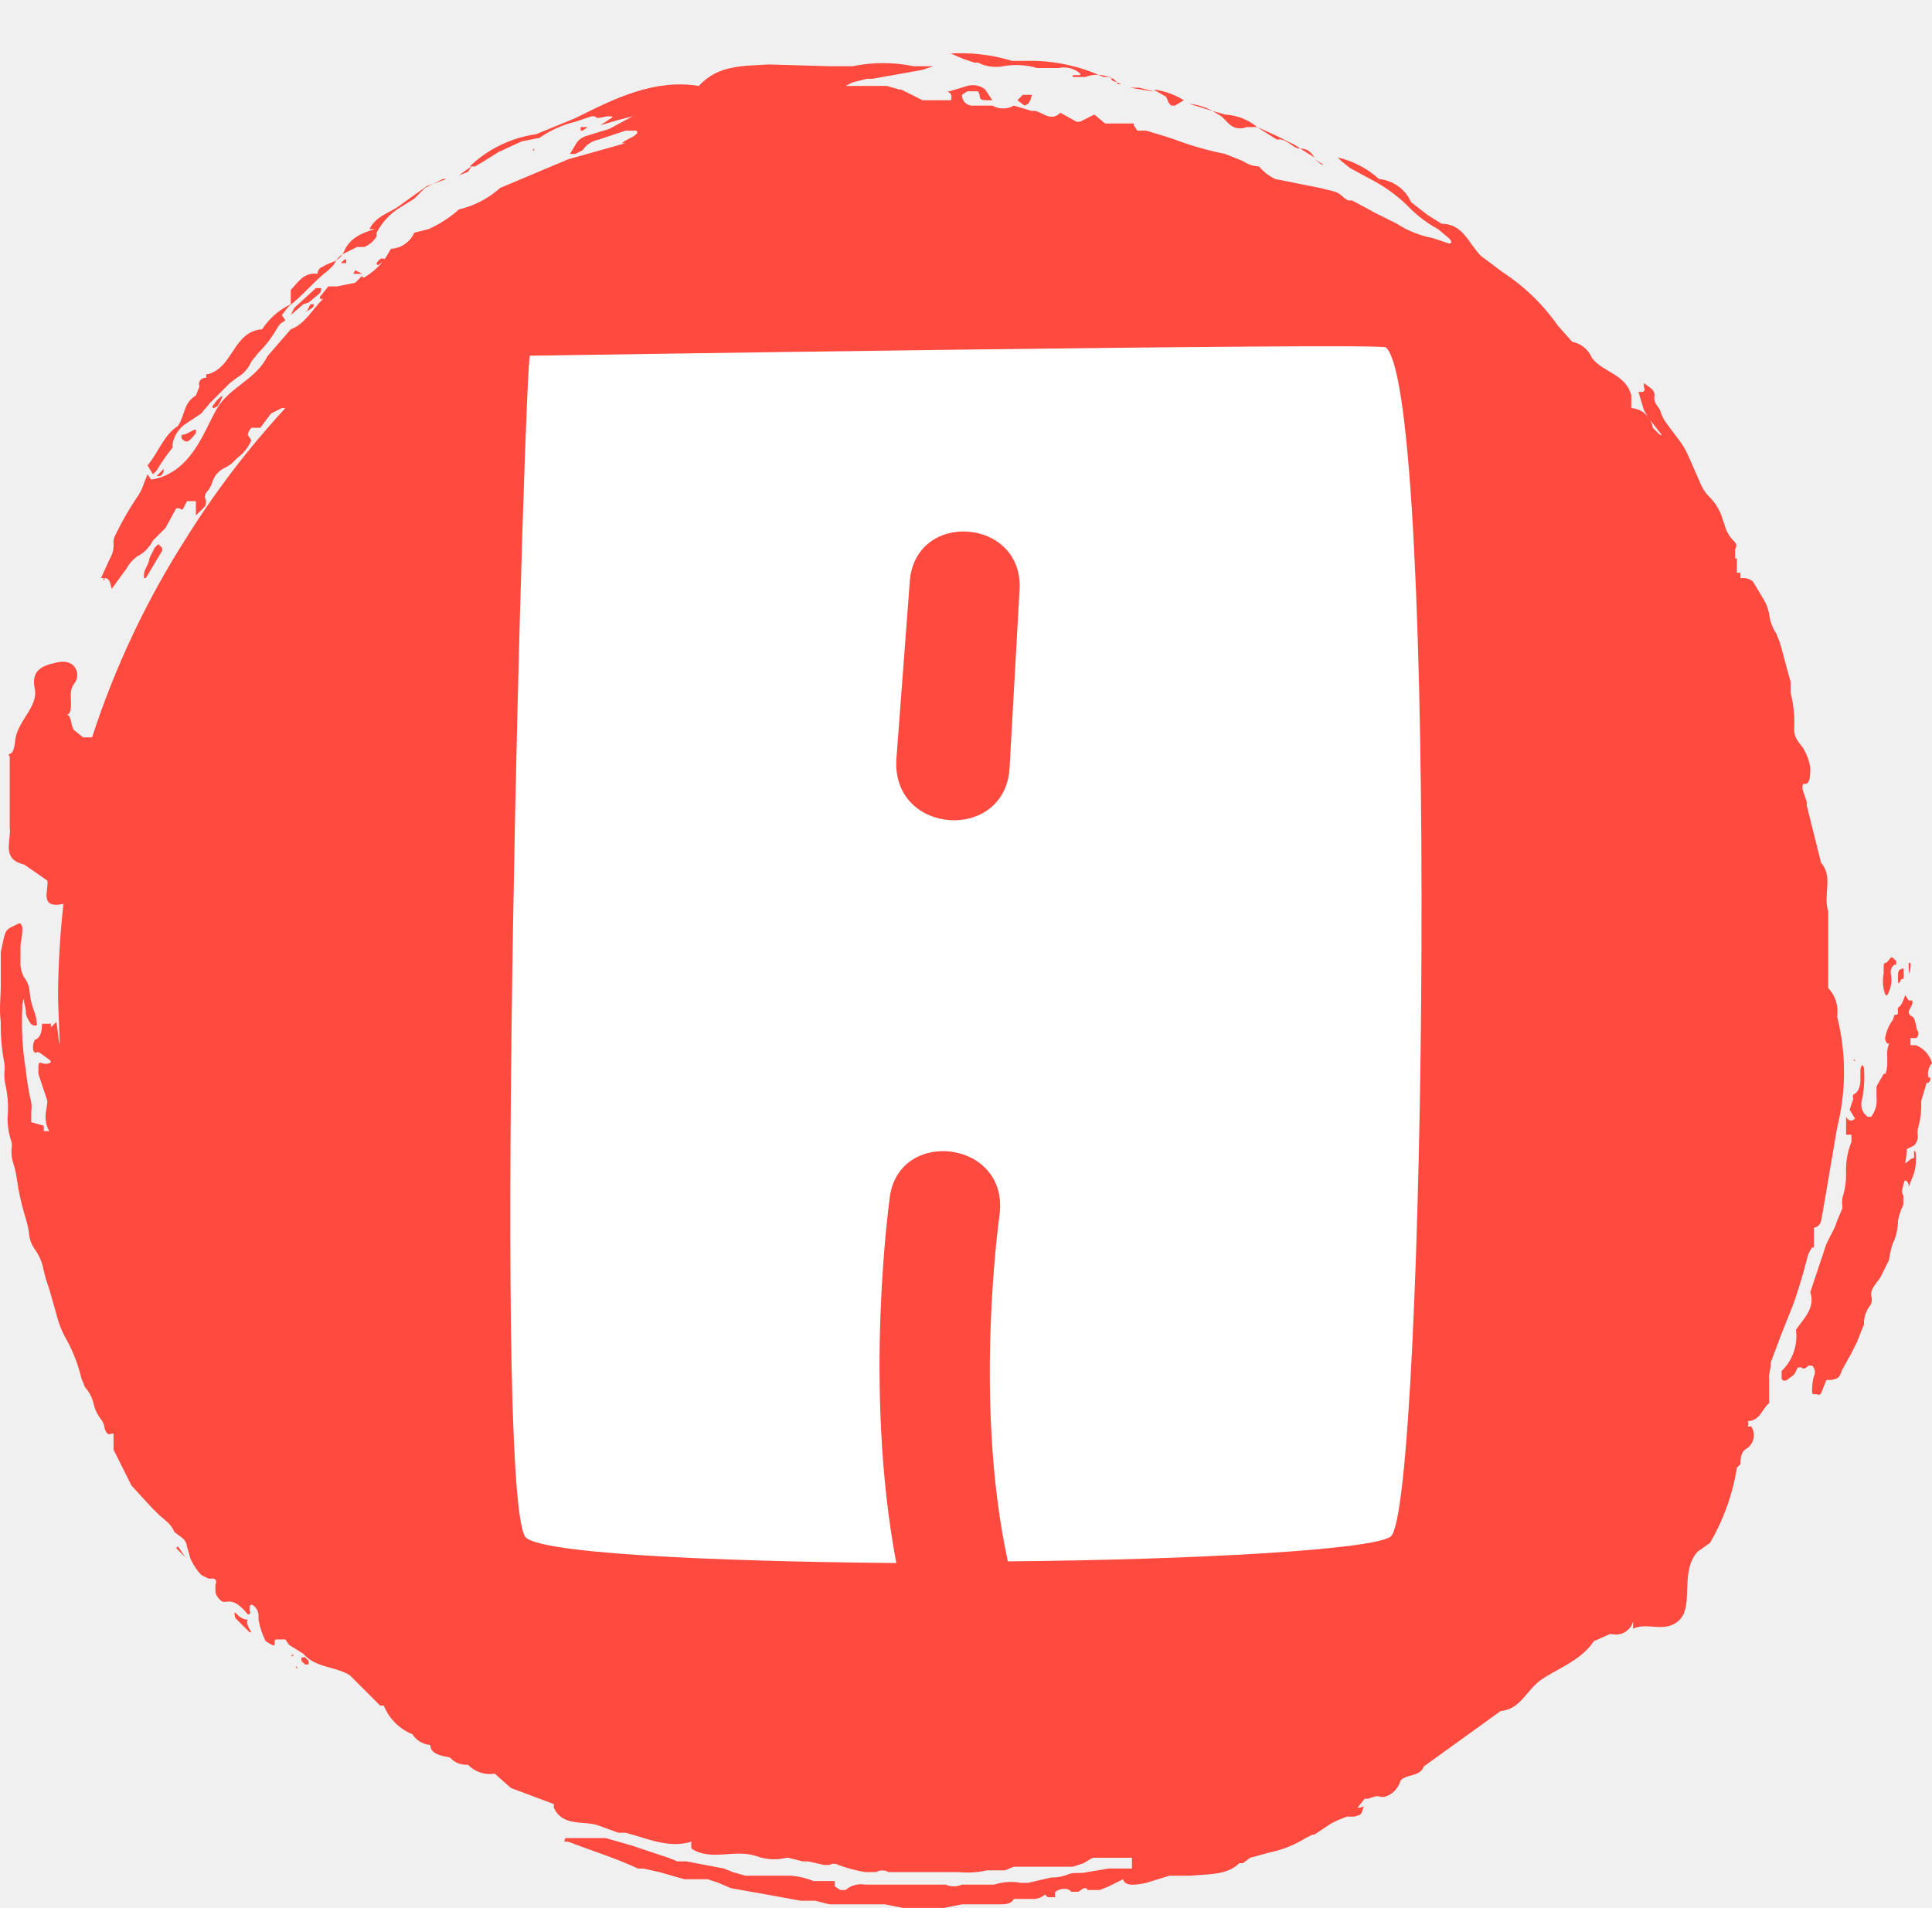
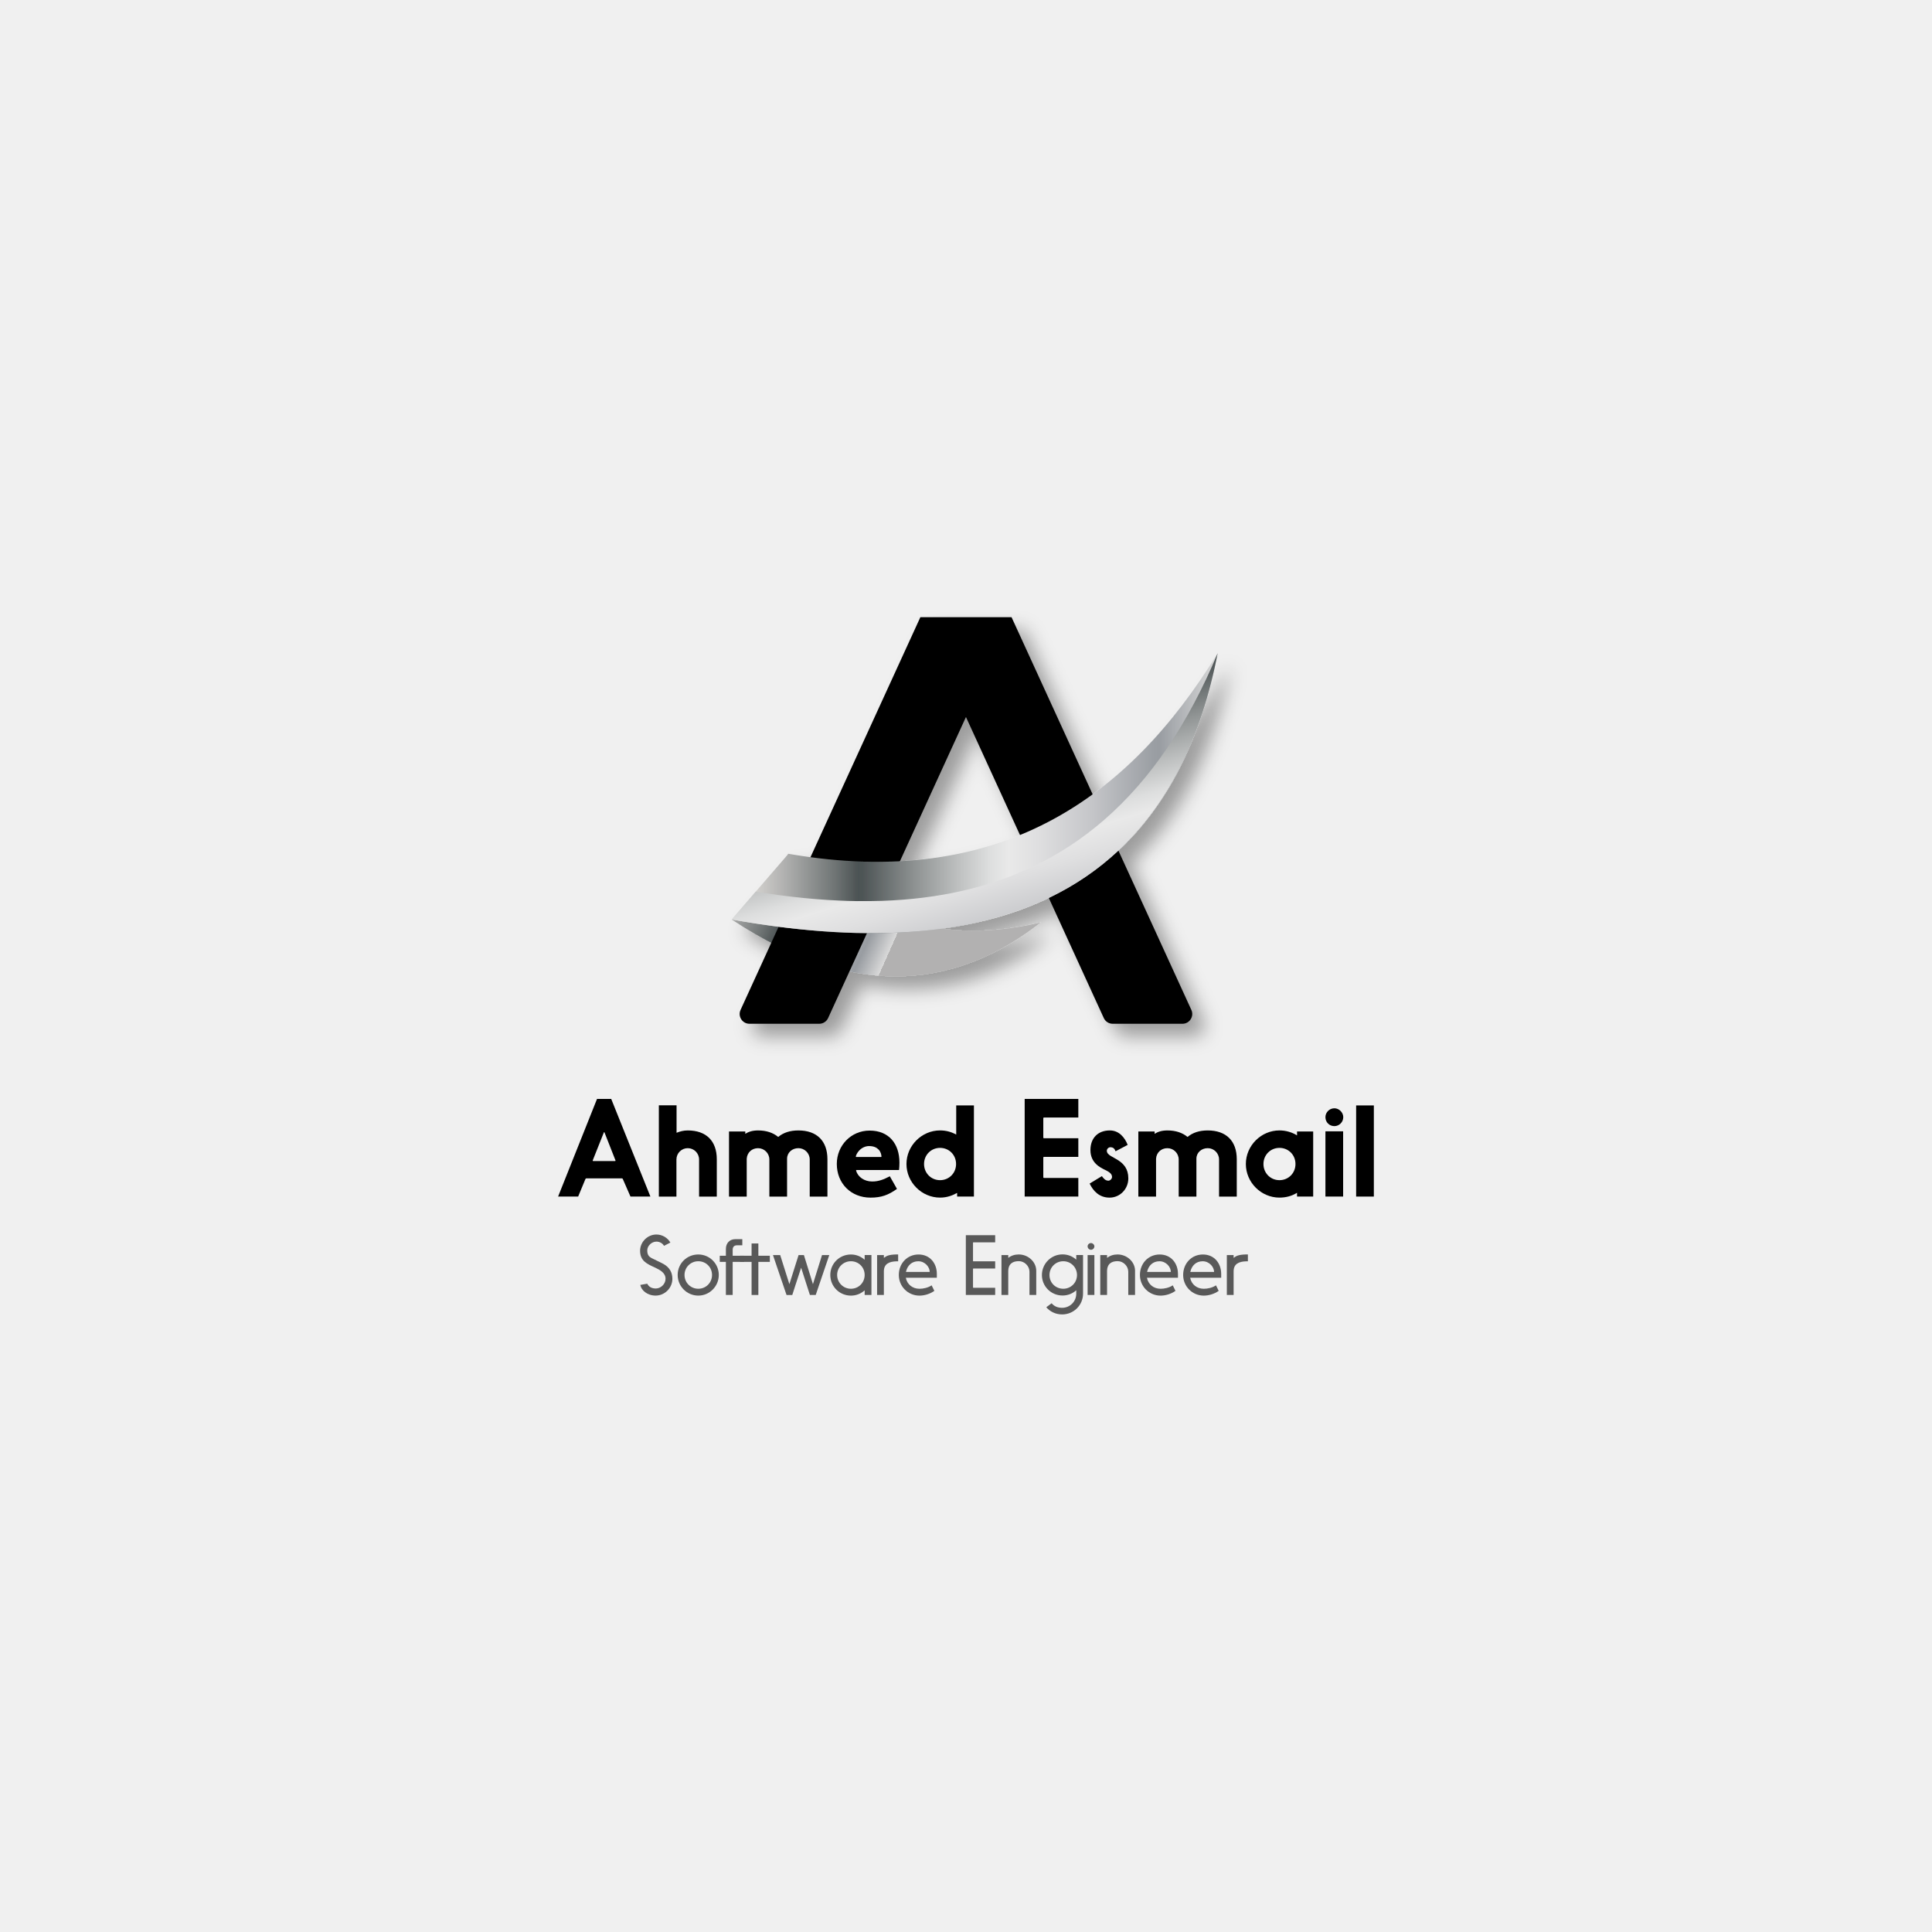
- <svg xmlns="http://www.w3.org/2000/svg" width="308.761" height="304.916" viewBox="0 0 106.008 104.687" class="css-1j8o68f" version="1.1" id="svg23">
-   <defs id="SvgjsDefs2684" />
-   <g id="SvgjsG2685" featurekey="rootContainer" transform="matrix(0.9820593,0,0,0.9820593,-0.05456052,0)" fill="#ff4a3f">
-     <g id="g17">
-       <path d="M19.8 15.3h.5l-.4-.2zm.5.1zm.8-.7c0 .1 0 .1.1.1l.4-.3c-.2-.1-.3-.1-.5.2zm.4-.2zm-4.1 2.3zm-.2.6l.3-.2c.1-.1.1-.2.1-.2h-.2l-.2.4c-.1-.1-.1 0 0 0zm2.2-2.9h-.1l-.2.2h.3zm-2.1 2.4l.6-.5c.1-.1.1-.2.1-.3h-.3l-1.2 1.1-.2.4.7-.6zm-1.1.8z" id="path3" />
-       <path d="M9.7 25v-.2a1.7 1.7 0 0 1 .7-1.1l.9-.6.5-.6.7-.7.4-.4.4-.3a1.9 1.9 0 0 0 .8-.9l.4-.5a5.9 5.9 0 0 0 1-1.3l.2-.3.3-.2-.2-.3.4-.5c.8-.6 1.4-1.4 2.2-2l.3-.3a1.4 1.4 0 0 1 .5-.6l.8-.4h.4a1.4 1.4 0 0 0 .7-.6V13a3.5 3.5 0 0 1 1.3-1.4l.8-.5.2-.2.4-.4 1-.5h.2l-1.1.4-1.4 1c-.6.5-1.4.6-1.8 1.4h.3c-.7.2-1.4.5-1.7 1.2s-.8.6-1.2.9a.4.4 0 0 0-.3.4c-.8-.1-1.1.5-1.5.9v.8a3.9 3.9 0 0 0-1.6 1.4c-1.6.1-1.6 2.1-3 2.5h-.1a.2.2 0 0 0 0 .2c-.3 0-.5.2-.4.5l-.2.5c-.7.4-.6 1.1-1 1.7-.8.5-1.1 1.5-1.7 2.2l.3.5.2-.2a11.6 11.6 0 0 1 .9-1.3zM53.9 3.3l.6.2h.2a2.2 2.2 0 0 0 1.4.2 4.1 4.1 0 0 1 1.9.1h1.2a1.4 1.4 0 0 1 1.2.3.1.1 0 0 1 0 .1H60a.1.1 0 0 0 0 .1h.7a1.8 1.8 0 0 1 1.3 0c.2 0 .1.1.2.2l.5.2h-.2c-.2-.4-.5-.4-.8-.4a9.7 9.7 0 0 0-4.3-.9h-.8A9.8 9.8 0 0 0 53 3h.2zm7.3 3.1zM50.3 4.7zm10.9 1.7h.2-.2zM19 14.7zm32.1-10zm17.6 2.2a.9.9 0 0 0 1 .2h.6a3.1 3.1 0 0 0-1.8-.7l-.7-.2.5.3zm-3.4-1.3c0 .1.1.2.2.3h.2l.5-.3a4.2 4.2 0 0 0-1.7-.6l.7.4zm7.4 2.7l.8.5c-.2-.3-.4-.5-.8-.5z" id="path5" />
-       <path d="M99 76.1l.6-1.6.6-1.5c.2-.5.6-1.8.8-2.6a1.7 1.7 0 0 1 .3-.7h.1v-1.1c.5-.1.4-.6.5-.9l.8-4.7a12.7 12.7 0 0 0 0-6.2 1.9 1.9 0 0 0-.5-1.6v-4.3c-.3-.9.3-1.9-.4-2.7L101 45a.4.4 0 0 0 0-.2l-.2-.6a.5.5 0 0 1 0-.4h.1c.3 0 .3-.5.3-.9a3 3 0 0 0-.4-1.1l-.3-.4a1.1 1.1 0 0 1-.2-.7 6.7 6.7 0 0 0-.2-2v-.6c-.2-.7-.4-1.5-.6-2.2l-.2-.5a2.5 2.5 0 0 1-.4-1.1 2.5 2.5 0 0 0-.3-.8l-.6-1a.8.8 0 0 0-.6-.2h-.1V32h-.2v-.8H97V31a.4.4 0 0 0 0-.1v-.2c.1-.2.1-.3-.1-.5a1.8 1.8 0 0 1-.4-.6l-.2-.6a2.9 2.9 0 0 0-.7-1.2 2.2 2.2 0 0 1-.5-.7l-.7-1.6a4.3 4.3 0 0 0-.6-1l-.6-.8a2.4 2.4 0 0 1-.4-.8l-.2-.3a.6.6 0 0 1-.1-.5.5.5 0 0 0-.2-.4l-.4-.3v.2c.1.2 0 .3-.1.3h-.2l.3 1 .3.5.7.9h-.1l-.2-.2-.2-.2a1.3 1.3 0 0 0-1.2-1.1v-.7c-.3-1.2-1.6-1.3-2.2-2.1a1.5 1.5 0 0 0-1.1-.9l-.8-.9a11.3 11.3 0 0 0-3.1-3l-.8-.6-.4-.3c-.7-.7-1-1.8-2.2-1.8l-.8-.5-.9-.7a2.2 2.2 0 0 0-1.8-1.3 5.1 5.1 0 0 0-2.3-1.2l.2.2.5.4 1.3.7a8.5 8.5 0 0 1 2.1 1.6 6.8 6.8 0 0 0 1.5 1.1l.6.5c.1.1.2.2.1.3H81l-.9-.3a5.6 5.6 0 0 1-2-.8l-1.2-.6-1.3-.7h-.2c-.3-.1-.4-.4-.8-.5l-.8-.2-2.5-.5a2.6 2.6 0 0 1-.9-.7 1.7 1.7 0 0 1-.9-.3l-1-.4a18.1 18.1 0 0 1-2.8-.8l-.6-.2-1-.3h-.5l-.2-.3v-.1h-1.6l-.6-.5-.4.2-.4.2h-.2l-.9-.5c-.6.6-1.1-.2-1.6-.1l-1-.3a1.2 1.2 0 0 1-1.2 0h-1.2a.6.6 0 0 1-.5-.6l.3-.2h.6a.7.7 0 0 1 .1.3c0 .2.2.2.5.2h.2l-.4-.6a1.1 1.1 0 0 0-1-.2l-1 .3H53c.3.2.2.3.2.5h-1.6l-.4-.2-.8-.4h-.1l-.7-.2h-2.3l.4-.2.8-.2h.3l1.7-.3 1.1-.2.6-.2h-1.1a8.4 8.4 0 0 0-3.4 0h-1.3L43 3.6c-1.4.1-2.8 0-3.9 1.2-2.5-.4-4.7.7-6.9 1.8l-2.2.9a6.7 6.7 0 0 0-3.7 1.8h.3l.5-.3.8-.5 1.3-.6 1-.2a6 6 0 0 1 2-.9l.9-.3h.2c.1.2.5 0 .7 0h.2c.1 0 .1.1 0 .1l-.6.4 1-.3.8-.2-1.3.7-1.3.4a1 1 0 0 0-.6.5l-.3.5h.3l.4-.2a1.4 1.4 0 0 1 .9-.6l1.5-.5h.5a.1.1 0 0 1 .1.2c-.2.2-.6.3-.8.5h.2l-3.2.9-3.8 1.6a5.2 5.2 0 0 1-2.3 1.2 6.6 6.6 0 0 1-1.7 1.1l-.8.2a1.5 1.5 0 0 1-1.3.9l-.3.5a3.7 3.7 0 0 1-1.2 1.1h-.1v-.1l-.2.2-.2.2-1 .2h-.5l-.4.5c-.1.1-.1.2 0 .2h.1c-.6.6-1 1.4-1.8 1.7L15 19.9c-.6 1.2-1.8 1.6-2.6 2.6s-1.4 3.9-3.9 4.3l-.2-.3-.2.5a2.7 2.7 0 0 1-.4.8 16.9 16.9 0 0 0-1.2 2.1.8.8 0 0 0-.1.5 1.4 1.4 0 0 1-.2.8l-.5 1.1h.2c.3 0 .3.3.4.6l.8-1.1a2.2 2.2 0 0 1 .6-.7 2 2 0 0 0 .9-.9l.3-.3.4-.4.6-1.1h.2c.1.1.1.1.2 0l.2-.4h.5v.8l.5-.5a.5.5 0 0 0 0-.5.4.4 0 0 1 .1-.3 1.5 1.5 0 0 0 .3-.5 1.3 1.3 0 0 1 .8-.9l.3-.2.3-.3a2.4 2.4 0 0 0 .8-1l-.2-.3c0-.1.1-.3.2-.4h.5l.6-.8.6-.3h.2a48.8 48.8 0 0 0-5.5 7.2h-.1.1a48.4 48.4 0 0 0-5.3 11.2h-.5l-.5-.4c-.2-.2-.1-.7-.4-.9h.1c.3-.5-.1-1.2.3-1.7s.1-1.4-.9-1.2-1.5.5-1.3 1.5-1 1.8-1.1 2.9-.5.5-.3.9v3.9c.1.8-.5 1.8.8 2.1l1.3.9c.1.5-.5 1.6.9 1.3a49.2 49.2 0 0 0-.3 5c0 1.1.1 2.2.1 3.3v-.4c-.1-.4-.1-.8-.2-1.3l-.3.3v-.2h-.5c0 .5-.1.8-.4.9a.9.9 0 0 0-.1.5c0 .1.1.3.2.2s.4.2.7.4-.2.3-.4.2-.2.1-.2.3v.3l.5 1.5c0 .3-.1.6-.1.9a1.7 1.7 0 0 0 .2.8h-.3v-.3l-.7-.2v-.6a1.5 1.5 0 0 0 0-.5 14.6 14.6 0 0 1-.3-1.8 16.6 16.6 0 0 1-.2-3.5.9.9 0 0 1 .1-.5v.2a2.9 2.9 0 0 1 .1.5.8.8 0 0 0 .1.4c.1.2.2.4.4.4s.1-.1.1-.2a2.1 2.1 0 0 0-.1-.5 4.2 4.2 0 0 1-.3-1.3 1.5 1.5 0 0 0-.3-.7 1.6 1.6 0 0 1-.2-.9v-.8c0-.3.1-.6.1-.9a.5.5 0 0 0-.1-.4h-.1c-.8.4-.7.2-1 1.6V55c0 .7-.1 1.4 0 2.1a10.8 10.8 0 0 0 .2 2.3 1.8 1.8 0 0 1 0 .5 3.1 3.1 0 0 0 .1.9 5.9 5.9 0 0 1 .1 1.3 3.9 3.9 0 0 0 .2 1.7 1.2 1.2 0 0 1 0 .4 2.1 2.1 0 0 0 .1.8 4.9 4.9 0 0 1 .2.9 14 14 0 0 0 .5 2.2 5 5 0 0 1 .2 1 1.7 1.7 0 0 0 .3.7 2.9 2.9 0 0 1 .5 1.2 8.5 8.5 0 0 0 .3 1l.4 1.4a5.4 5.4 0 0 0 .6 1.5 8.5 8.5 0 0 1 .8 2.1l.2.5a2.1 2.1 0 0 1 .5 1 2.1 2.1 0 0 0 .4.8 1 1 0 0 1 .2.5c.1.3.2.4.4.3h.1v.9l.5 1 .5 1 1.1 1.2.4.4c.3.3.7.5.9 1l.4.3a.7.7 0 0 1 .3.5l.2.7a3.3 3.3 0 0 0 .6.9l.4.2h.3a.2.2 0 0 1 .1.3 2.5 2.5 0 0 0 0 .5.9.9 0 0 0 .4.5h.2c.4-.1.8.2 1.2.7h.1c0-.1.1-.1 0-.2v-.2c0-.1.1-.2.2-.1a.7.7 0 0 1 .3.6v.2a4.3 4.3 0 0 0 .4 1.2c.5.3.5.3.5.1s0-.2.2-.2h.4l.2.3.8.5c.7.8 1.8.7 2.6 1.2l1.7 1.7h.2a2.9 2.9 0 0 0 1.6 1.6 1.3 1.3 0 0 0 1 .6c0 .5.6.6 1.1.7a1.2 1.2 0 0 0 .8.4h.2a1.7 1.7 0 0 0 1.5.5l.9.8 2.4.9v.2c.5 1.1 1.7.7 2.5 1l1.1.4h.4c1.2.3 2.4.9 3.7.5a.7.7 0 0 0 0 .4c1.1.7 2.4 0 3.6.4a2.9 2.9 0 0 0 1.7.1h.1l.8.2h.3l.9.2h.3a.5.5 0 0 1 .5 0 7.9 7.9 0 0 0 1.5.4h.6a.7.7 0 0 1 .7 0h3.9a5 5 0 0 0 1.6-.1h1l.5-.2H60l.6-.2.5-.3h2.2v.6H62l-1.2.2c-.4.1-.7 0-1 .1a2.4 2.4 0 0 1-1 .2l-1.3.3h-.4a3.1 3.1 0 0 0-1.5.1h-1.8a1.1 1.1 0 0 1-.9 0h-4.5a1.3 1.3 0 0 0-1.1.3H47l-.3-.2v-.3h-1.2a4.1 4.1 0 0 0-1.3-.3h-2.5l-.7-.2-.5-.2-2.1-.4h-.5l-.5-.2-2.1-.7-1.4-.4h-2.2c-.1 0-.1.1-.1.2h.2c1.3.5 2.6.9 3.9 1.5h.3l.9.2 1.4.4h1.3l.6.2.7.3 1.7.3 1.1.2 1.1.2h.8l.8.2h3.1l1 .2h2.3l1-.2H56c.4 0 .6-.1.7-.3h1a1 1 0 0 0 .8-.3c-.1.1 0 .1.1.2h.4v-.2c0-.1 0-.1.2-.2s.6-.1.7.1h.4l.3-.2c.2 0 .2 0 .2.1h.7l.5-.2.8-.4c.1.3.4.4 1.3.2l1.3-.4h1.2c.9-.1 2 0 2.7-.7h.2l.4-.3 1.1-.3a6.1 6.1 0 0 0 2-.8l.4-.2h.1l.9-.6.4-.2.5-.2h.4c.4-.1.4-.1.5-.4s0-.1-.2-.1h-.1l.4-.5h.2c.3-.1.5-.2.7-.1h.2a1.3 1.3 0 0 0 .9-.9c.3-.4 1.1-.2 1.3-.8l4.3-3.1c1.1-.1 1.4-1.1 2.2-1.7s2.3-1.1 3-2.2l.9-.4h.1a1 1 0 0 0 1.2-.7v.4c.8-.4 1.8.3 2.6-.5s0-2.7 1-3.8l.7-.5a12.1 12.1 0 0 0 1.5-4.2l.2-.2c0-.3 0-.7.4-.9a.9.9 0 0 0 .2-1.2h-.2a.3.3 0 0 0 0-.3c.7 0 .8-.7 1.2-1V77a.5.5 0 0 1 0-.2 3.8 3.8 0 0 0 .1-.7zM5.9 32.2z" id="path7" />
-       <path d="M26.4 9.3l-.3.2-.4.3.5-.2zm6.1-2h.1l.3-.2h-.4zm-2.6 1l-.1.1h.1v-.1zm-1.5 1.4zm1.3-.2zm-6.3 3.1zM9.2 26.2l-.4.4H9a.4.4 0 0 0 .2-.4zm3-3.5a2.1 2.1 0 0 0 .3-.6 1.5 1.5 0 0 0-.5.5c-.1.1-.1.2 0 .2zM11 24.2V24c-.2 0-.5.3-.8.3v.2c.3.3.4.2.8-.3zm3 66.2zM73.9 9.2h.1l-.5-.3zm-2.5-1.4c.5-.1.8.4 1.2.5h.1l-.3-.2-1-.5-1.1-.5.3.2zM52.8 3.1zm11.7 2h-.1l-1.2-.2h.5zm2 .7l1.3.4a3.3 3.3 0 0 0-1.3-.4zm-9 0a1 1 0 0 0 .2-.5h-.5l-.3.3.4.3zm9 1.6zM49.9 4.2zm2.9.7zM48.5 4zm13.8 2.1a.5.5 0 0 0 0 .1zm44.8 52.3h-.3V58h.3c.1 0 .2-.3.1-.4s-.1-.7-.3-.8a.3.3 0 0 1-.2-.3l.2-.4a.4.4 0 0 0 0-.2h-.2l-.2-.3c-.1.3-.2.6-.4.7a.5.5 0 0 0 0 .2c0 .1 0 .2-.1.2h-.1a1.1 1.1 0 0 1-.1.3 2.3 2.3 0 0 0-.4.9.4.4 0 0 0 .1.4h.1a1.7 1.7 0 0 0-.1.8v.4a1.8 1.8 0 0 1-.1.5h-.1l-.4.7v.6a1.5 1.5 0 0 1-.3 1.1h-.2l-.2-.2a.9.9 0 0 1-.1-.8 6.5 6.5 0 0 0 .1-1.7c0-.1-.1-.2-.1-.2a.5.5 0 0 0-.1.3v.6c0 .2-.1.6-.3.7s-.1.2-.1.3l-.2.6.3.5c-.2.2-.4.1-.5-.1v1h.3v.4a4.2 4.2 0 0 0-.3 1.4 3.3 3.3 0 0 0 0 .4 4 4 0 0 1-.2 1.3 2 2 0 0 0 0 .6l-.3.7a3.2 3.2 0 0 1-.3.7l-.3.6-.9 2.7c.3.9-.4 1.5-.8 2.1a2.7 2.7 0 0 1-.8 2.3v.4c0 .1.1.2.3.1l.4-.3.2-.4h.2c.1.1.2.1.4-.1h.2a.5.5 0 0 1 .1.6 2.9 2.9 0 0 0-.1.8c0 .1 0 .2.1.2h.2c.1.1.2 0 .3-.3l.2-.5h.3c.4-.1.4-.1.6-.6l.5-.9.3-.6.4-1a1.6 1.6 0 0 1 .3-1 .6.6 0 0 0 .1-.6c0-.2 0-.3.2-.6l.3-.4.5-1a4.7 4.7 0 0 1 .2-.9 3 3 0 0 0 .3-1.3 3.8 3.8 0 0 1 .3-.9v-.5c-.1-.2-.1-.2 0-.6s.1-.2.2-.2a.4.4 0 0 1 .1.3l.2-.5a2.3 2.3 0 0 0 .2-.9v-.3c0-.1 0-.3-.1-.3v.4c-.2 0-.3.2-.5.3a6.4 6.4 0 0 0 .1-.8l.4-.2a.7.7 0 0 0 .2-.6 1.4 1.4 0 0 1 0-.3 4.8 4.8 0 0 0 .2-1.4v-.2l.3-1h.1a.3.3 0 0 0 .1-.3h-.1a.9.9 0 0 1 .2-.8 1.5 1.5 0 0 0-.9-1zm-1.2 7.8zm-.2-9.9zm0 0zM9.1 30.8a.3.3 0 0 0 0-.2l-.2-.2-.2.2-.3.6c0 .3-.3.6-.3.9v.2h.1zm96.3 24.8h.1a1.7 1.7 0 0 0 .2-1.2.5.5 0 0 1 .2-.5h.1v-.2l-.2-.2h-.1c-.1.1-.2.3-.3.3s-.1.1-.1.3v.3a2.2 2.2 0 0 0 .1 1.2zM13.2 90.1c-.1 0 0 .2 0 .3l.8.8h.1c-.2-.3-.3-.6-.2-.7a.9.9 0 0 1-.5-.2zm.8.3zm92.3-35.7h.1a2 2 0 0 0 0-.6c-.3.1-.3.1-.3.6s.1.1.2 0z" id="path9" />
-       <path d="M106.7 62a.6.6 0 0 0 .1-.5c0-.1-.1-.2-.1-.1h-.2v.2c0 .4.1.5.2.4zm.1-8.2h-.1v.6a1 1 0 0 0 .1-.6zM17.1 92.6h-.2v.2l.2.2h.2v-.2zm86.6-33.3c0-.1 0-.1-.1-.1zM9.9 86.5l.5.5-.4-.6z" id="path11" />
-       <circle cx="10.5" cy="87.1" transform="rotate(-24.8 10.4 87.159)" id="circle13" />
-       <path d="M9.7 30.1h-.1v.2-.2h.1zm83.2-6.6l-.2-.3h-.1zm-14.7 77.1zM5.9 32.2zm-.1.2a.3.3 0 0 0 .1-.2v.2zm1.9-4.9zM61.5 2.4zm42.8 58.2v.1-.1zM16.4 92.5h-.1c.1.1.2 0 .1-.1zm.2.7h.1l-.1-.1v.1zm73.9-71.3zm15.2 34.4zM14.6 91.7zm92.1-37zm-.8 11.4zM34.6 0z" id="path15" />
+ <svg xmlns="http://www.w3.org/2000/svg" xmlns:xlink="http://www.w3.org/1999/xlink" id="Layer_1" data-name="Layer 1" viewBox="0 0 1080 1080">
+   <defs>
+     <style>
+       .cls-1, .cls-2, .cls-3, .cls-4, .cls-5, .cls-6 {
+         stroke-width: 0px;
+       }
+ 
+       .cls-1, .cls-5 {
+         fill: #000;
+       }
+ 
+       .cls-2 {
+         fill: url(#Steel-2);
+       }
+ 
+       .cls-2, .cls-4, .cls-5, .cls-6 {
+         fill-rule: evenodd;
+       }
+ 
+       .cls-7 {
+         filter: url(#drop-shadow-1);
+       }
+ 
+       .cls-3 {
+         fill: #595959;
+       }
+ 
+       .cls-4 {
+         fill: url(#linear-gradient);
+       }
+ 
+       .cls-6 {
+         fill: url(#Steel);
+       }
+     </style>
+     <filter id="drop-shadow-1" filterUnits="userSpaceOnUse">
+       <feOffset dx="7" dy="7" />
+       <feGaussianBlur result="blur" stdDeviation="5" />
+       <feFlood flood-color="#000" flood-opacity=".35" />
+       <feComposite in2="blur" operator="in" />
+       <feComposite in="SourceGraphic" />
+     </filter>
+     <linearGradient id="linear-gradient" x1="401.38" y1="474.84" x2="502.49" y2="519.84" gradientUnits="userSpaceOnUse">
+       <stop offset="0" stop-color="#edeae8" />
+       <stop offset="0" stop-color="#e6e3e0" />
+       <stop offset=".06" stop-color="#d7d5d2" />
+       <stop offset=".19" stop-color="#b0b0af" />
+       <stop offset=".36" stop-color="#717676" />
+       <stop offset=".45" stop-color="#4c5354" />
+       <stop offset=".46" stop-color="#4e5556" />
+       <stop offset=".5" stop-color="#909494" />
+       <stop offset=".53" stop-color="#c0c2c2" />
+       <stop offset=".56" stop-color="#dddede" />
+       <stop offset=".57" stop-color="#e9e9e9" />
+       <stop offset=".63" stop-color="#dfdfe0" />
+       <stop offset=".74" stop-color="#c5c6c9" />
+       <stop offset=".87" stop-color="#9a9ea3" />
+       <stop offset=".88" stop-color="#999da2" />
+       <stop offset="1" stop-color="#d9d9d9" />
+       <stop offset="1" stop-color="#b2b1b1" />
+     </linearGradient>
+     <linearGradient id="Steel" x1="409" y1="443.4" x2="680.69" y2="443.4" gradientUnits="userSpaceOnUse">
+       <stop offset="0" stop-color="#edeae8" />
+       <stop offset="0" stop-color="#e6e3e0" />
+       <stop offset=".04" stop-color="#d7d5d2" />
+       <stop offset=".11" stop-color="#b0b0af" />
+       <stop offset=".21" stop-color="#717676" />
+       <stop offset=".26" stop-color="#4c5354" />
+       <stop offset=".27" stop-color="#4e5556" />
+       <stop offset=".38" stop-color="#909494" />
+       <stop offset=".47" stop-color="#c0c2c2" />
+       <stop offset=".53" stop-color="#dddede" />
+       <stop offset=".57" stop-color="#e9e9e9" />
+       <stop offset=".63" stop-color="#dfdfe0" />
+       <stop offset=".74" stop-color="#c5c6c9" />
+       <stop offset=".87" stop-color="#9a9ea3" />
+       <stop offset=".88" stop-color="#999da2" />
+       <stop offset="1" stop-color="#d9d9d9" />
+       <stop offset="1" stop-color="#b2b1b1" />
+     </linearGradient>
+     <linearGradient id="Steel-2" data-name="Steel" x1="519.02" y1="355.32" x2="585.65" y2="572.74" xlink:href="#Steel" />
+   </defs>
+   <g class="cls-7">
+     <path class="cls-4" d="M409,514c71.92,47.58,128.69,36.32,172.68,1.7-63.63,14.89-105.02-8.88-140.93-38.43,0,0-21.75,34.8-31.75,36.72h0Z" />
+     <path class="cls-5" d="M565.49,345.09h-51.03l102.57,224.01c.89,1.95,2.83,3.19,4.97,3.19h39c3.98,0,6.63-4.12,4.97-7.75l-100.48-219.46Z" />
+     <path class="cls-5" d="M514.46,345.09h51.03l-102.57,224.01c-.89,1.95-2.83,3.19-4.97,3.19h-39c-3.98,0-6.63-4.12-4.97-7.75l100.48-219.46Z" />
+     <path class="cls-6" d="M409,514c163.71,29.5,248.05-27.58,271.69-148.87-50.22,82.01-122.91,132.41-239.94,112.15-13.72,15.87-19.24,22.24-31.75,36.72h0Z" />
+     <path class="cls-2" d="M479.18,503.73c-3.36-.04-6.73-.13-10.18-.31-8.43-.36-17.13-1.08-26.05-2.11-5.16-.58-10.36-1.3-15.65-2.11-.58-.09-1.17-.18-1.75-.27-1.03-.13-2.06-.31-3.09-.49-3.99,4.62-8.07,9.33-13.45,15.56,9.01,1.61,17.76,2.96,26.28,4.08,8.07,1.03,15.92,1.84,23.54,2.42,8.88.67,17.49,1.08,25.83,1.12,14.8.13,28.74-.72,41.79-2.47,22.42-3.05,42.33-8.83,59.86-17.22,14.62-6.99,27.58-15.87,38.88-26.46,28.25-26.37,46.41-63.58,55.51-110.35-16.55,39.55-37.44,70.53-63.4,93.13-11.93,10.4-24.98,19.01-39.19,25.83-24.75,11.93-53,18.43-85.2,19.51-4.48.13-9.06.18-13.72.13h0Z" />
+   </g>
+   <g>
+     <g>
+       <path class="cls-1" d="M352.44,668.89l-4.29-9.83c-.07-.22-.29-.36-.58-.36h-19.72c-.29,0-.51.15-.58.36l-4.08,9.83h-11.21l21.76-54.59h7.93l21.91,54.59h-11.14ZM337.73,632.86c-.07,0-.15.07-.15.15q-.07.07-.07.15l-6.11,15.36c-.07.07-.07.15-.07.29s.07.22.29.22h12.16c.22,0,.29-.07.29-.29,0-.07,0-.15-.07-.22l-6.04-15.36q-.07-.07-.07-.15l-.15-.15Z" />
+       <path class="cls-1" d="M378.2,633.23c1.97-.8,4-1.31,6.26-1.31,10.26,0,16.23,5.82,16.23,16.09v20.89h-9.9v-20.74c0-3.49-2.84-6.33-6.33-6.33s-6.33,2.84-6.33,6.33v20.74h-9.83v-51.02h9.9v15.36Z" />
+       <path class="cls-1" d="M407.52,632.5h9.1v1.31c1.67-1.09,3.93-1.89,7.13-1.89,4.73,0,8.44,1.31,11.28,3.64,2.84-2.4,6.62-3.64,11.28-3.64,10.26,0,16.23,5.82,16.23,16.09v20.89h-9.9v-20.74c0-3.49-2.84-6.33-6.33-6.33s-6.33,2.47-6.33,5.9v21.18h-9.9v-20.74c0-3.49-2.84-6.33-6.33-6.33s-6.11,2.47-6.33,5.9v21.18h-9.9v-36.39Z" />
+       <path class="cls-1" d="M497.41,657.54l4,7.06c-4.88,3.49-8.81,4.88-14.78,4.88-10.92,0-18.85-7.93-18.85-18.85,0-10.34,8.01-18.63,18.34-18.63,10.84,0,16.67,7.42,16.67,17.91,0,1.53-.07,2.69-.22,4.15h-23.8c-.15,0-.22.15-.22.36,1.09,3.57,4.59,6.04,9.03,6.04,3.64,0,6.48-1.16,9.83-2.91ZM480.52,642.91c-1.46,1.46-2.11,3.13-2.11,3.64,0,.15.07.22.29.22h13.76c.22,0,.29-.07.29-.15,0-1.02-.44-2.84-1.6-4s-2.69-1.96-5.39-1.96c-1.96,0-3.93.95-5.24,2.26Z" />
+       <path class="cls-1" d="M535.03,666.85c-2.62,1.46-5.75,2.62-9.53,2.62-10.26,0-18.78-8.52-18.78-18.78s8.52-18.78,18.78-18.78c3.42,0,6.4.87,9.03,2.33v-16.3h9.9v50.95h-9.39v-2.04ZM525.5,659.72c5.02,0,8.95-3.93,8.95-9.03s-3.93-9.02-8.95-9.02-8.95,3.93-8.95,9.02,3.93,9.03,8.95,9.03Z" />
+       <path class="cls-1" d="M583.21,658.04c0,.29.15.44.44.44h19.14v10.41h-29.99v-54.59h29.99v10.41h-19.14c-.29,0-.44.15-.44.44v10.7c0,.29.15.44.44.44h19.14v10.41h-19.14c-.29,0-.44.15-.44.44v10.92Z" />
+       <path class="cls-1" d="M615.96,657.46c.8,1.09,1.82,2.55,3.64,2.55.87,0,2.04-.95,2.04-2.11,0-2.11-2.48-3.2-3.93-3.93-2.62-1.31-8.15-3.86-8.15-11.06,0-6.7,4.15-10.99,10.85-10.99,5.09,0,8.3,3.86,9.97,8.08l-6.77,3.57c-.51-1.38-1.24-2.26-2.91-2.26-.87,0-1.97.8-1.97,1.97,0,2.4,3.35,3.35,6.48,5.39,2.84,1.89,5.53,4.66,5.53,10.04,0,6.04-4.73,10.77-10.48,10.77s-9.17-3.71-11.14-7.86l6.84-4.15Z" />
+       <path class="cls-1" d="M636.34,632.5h9.1v1.31c1.67-1.09,3.93-1.89,7.13-1.89,4.73,0,8.44,1.31,11.28,3.64,2.84-2.4,6.62-3.64,11.28-3.64,10.26,0,16.23,5.82,16.23,16.09v20.89h-9.9v-20.74c0-3.49-2.84-6.33-6.33-6.33s-6.33,2.47-6.33,5.9v21.18h-9.9v-20.74c0-3.49-2.84-6.33-6.33-6.33s-6.11,2.47-6.33,5.9v21.18h-9.9v-36.39Z" />
+       <path class="cls-1" d="M734.08,632.5v36.39h-9.03v-2.11c-2.91,1.82-6.26,2.69-9.83,2.69-10.26,0-18.78-8.52-18.78-18.78s8.52-18.78,18.78-18.78c3.57,0,6.99,1.02,9.83,2.77v-2.18h9.03ZM715.23,659.72c5.02,0,8.95-3.93,8.95-9.03s-3.93-9.02-8.95-9.02-8.95,3.93-8.95,9.02,3.93,9.03,8.95,9.03Z" />
+       <path class="cls-1" d="M745.94,619.54c2.62,0,4.95,2.33,4.95,4.95,0,2.84-2.33,5.02-4.95,5.02-2.84,0-5.02-2.18-5.02-5.02,0-2.62,2.18-4.95,5.02-4.95ZM740.92,632.42h9.9v36.46h-9.9v-36.46Z" />
+       <path class="cls-1" d="M758.09,617.94h9.9v50.95h-9.9v-50.95Z" />
+     </g>
+     <g>
+       <path class="cls-3" d="M361.83,717.61c.85,1.74,2.5,2.67,4.77,2.67,2.72,0,5.44-2.41,5.44-5.44,0-3.39-3.25-4.99-5.75-6.2-4.72-2.14-8.47-3.83-8.47-9.45,0-4.99,4.23-9.09,9.09-9.09,3.34,0,6.28,1.83,7.84,4.5l-3.57,1.83c-.76-1.43-2.5-2.36-4.23-2.36-2.67,0-5.13,2.36-5.13,4.9s.98,3.52,2.36,4.28c1.56.85,5.04,2.36,6.91,3.43,3.25,1.92,4.77,4.64,4.77,8.2,0,5.17-4.32,9.36-9.36,9.36-4.68,0-8.07-2.99-8.56-5.97l3.88-.67Z" />
+       <path class="cls-3" d="M390.36,701.26c6.33,0,11.45,5.13,11.45,11.45s-5.13,11.54-11.45,11.54-11.54-5.13-11.54-11.54,5.13-11.45,11.54-11.45ZM390.36,720.42c4.28,0,7.67-3.39,7.67-7.71s-3.39-7.67-7.67-7.67-7.71,3.39-7.71,7.67,3.39,7.71,7.71,7.71Z" />
+       <path class="cls-3" d="M405.78,698.14c0-3.34,2.23-5.44,5.26-5.44h3.92v3.43h-2.94c-1.38,0-2.45.67-2.45,2.5v3.34h6.42v3.43h-6.42v18.5h-3.79v-18.5h-3.43v-3.43h3.43v-3.83Z" />
+       <path class="cls-3" d="M420.14,695.11h3.79v6.86h6.42v3.43h-6.42v18.5h-3.79v-18.5h-6.46v-3.43h6.46v-6.86Z" />
+       <path class="cls-3" d="M432.08,701.61h4.06l5.04,15.96.09.31.09-.31,5.04-15.96h2.99l4.95,15.91.09.36.13-.4,4.95-15.87h4.06l-7.58,22.29h-3.25l-4.9-15.24-3.12,9.54-1.83,5.71h-3.21l-7.58-22.29Z" />
+       <path class="cls-3" d="M483.35,701.57h3.79v22.33h-3.79v-2.58c-2.09,1.83-4.68,2.94-7.67,2.94-6.42,0-11.54-5.13-11.54-11.54s5.13-11.45,11.54-11.45c2.99,0,5.57,1.11,7.67,2.94v-2.63ZM475.68,720.42c4.28,0,7.67-3.39,7.67-7.71s-3.39-7.67-7.67-7.67-7.71,3.39-7.71,7.67,3.39,7.71,7.71,7.71Z" />
+       <path class="cls-3" d="M490.3,701.61h3.79v1.56c1.43-1.07,2.58-1.78,6.64-1.92h1.34v3.83h-.94c-4.19.13-7.04,1.47-7.04,5.62v13.19h-3.79v-22.29Z" />
+       <path class="cls-3" d="M520.79,718.51l1.52,3.08c-2.45,1.78-5.66,2.67-8.33,2.67-6.42,0-11.54-5.13-11.54-11.54s4.64-11.45,11.05-11.45,10.21,4.99,10.21,10.83v2.18h-17.34c.71,3.7,3.74,6.15,7.62,6.15,2.14,0,4.72-.53,6.82-1.92ZM506.48,710.75c0,.09-.04.18-.04.27h13.28c0-2.76-2.67-5.97-6.37-5.97s-6.06,2.41-6.86,5.71Z" />
+       <path class="cls-3" d="M556.31,723.9h-16.4v-33.43h16.4v4.01h-12.12c-.18,0-.27.04-.27.18v10.25c0,.13.09.18.27.18h12.12v4.01h-12.12c-.18,0-.27.09-.27.22v10.3c0,.18.09.27.27.27h12.12v4.01Z" />
+       <path class="cls-3" d="M559.84,701.61h3.79v1.56c1.65-1.29,3.61-1.92,5.88-1.92,5.17,0,9.76,4.06,9.76,9.14v13.5h-3.79v-12.97c0-3.16-2.76-5.93-5.93-5.93s-5.93,1.25-5.93,5.71v13.19h-3.79v-22.29Z" />
+       <path class="cls-3" d="M587.87,728.53c1.43,1.74,3.43,2.54,5.88,2.54,4.37,0,7.89-3.52,7.89-7.89v-1.92c-2.01,1.83-4.68,2.94-7.67,2.94-6.42,0-11.54-5.13-11.54-11.45s5.13-11.54,11.54-11.54c2.99,0,5.66,1.11,7.67,2.94v-2.58h3.79v21.57c0,6.46-5.21,11.63-11.68,11.63-3.61,0-6.73-1.52-8.87-4.01l2.99-2.23ZM594.38,720.42c4.28,0,7.67-3.39,7.67-7.67s-3.39-7.71-7.67-7.71-7.71,3.39-7.71,7.71,3.39,7.67,7.71,7.67Z" />
+       <path class="cls-3" d="M607.98,696.71c0-1.02.89-1.83,1.92-1.83.94,0,1.87.89,1.87,1.83,0,1.03-.85,1.92-1.87,1.92s-1.92-.85-1.92-1.92ZM607.98,701.61h3.79v22.29h-3.79v-22.29Z" />
+       <path class="cls-3" d="M615.07,701.61h3.79v1.56c1.65-1.29,3.61-1.92,5.88-1.92,5.17,0,9.76,4.06,9.76,9.14v13.5h-3.79v-12.97c0-3.16-2.76-5.93-5.93-5.93s-5.93,1.25-5.93,5.71v13.19h-3.79v-22.29Z" />
+       <path class="cls-3" d="M655.58,718.51l1.52,3.08c-2.45,1.78-5.66,2.67-8.33,2.67-6.42,0-11.54-5.13-11.54-11.54s4.64-11.45,11.05-11.45,10.21,4.99,10.21,10.83v2.18h-17.34c.71,3.7,3.74,6.15,7.62,6.15,2.14,0,4.72-.53,6.82-1.92ZM641.28,710.75c0,.09-.04.18-.04.27h13.28c0-2.76-2.67-5.97-6.37-5.97s-6.06,2.41-6.86,5.71Z" />
+       <path class="cls-3" d="M679.74,718.51l1.52,3.08c-2.45,1.78-5.66,2.67-8.33,2.67-6.42,0-11.54-5.13-11.54-11.54s4.64-11.45,11.05-11.45,10.21,4.99,10.21,10.83v2.18h-17.34c.71,3.7,3.74,6.15,7.62,6.15,2.14,0,4.72-.53,6.82-1.92ZM665.44,710.75c0,.09-.04.18-.04.27h13.28c0-2.76-2.67-5.97-6.37-5.97s-6.06,2.41-6.86,5.71Z" />
+       <path class="cls-3" d="M685.81,701.61h3.79v1.56c1.43-1.07,2.58-1.78,6.64-1.92h1.34v3.83h-.94c-4.19.13-7.04,1.47-7.04,5.62v13.19h-3.79v-22.29Z" />
    </g>
  </g>
-   <g id="SvgjsG2686" featurekey="nameFeature-0" transform="matrix(2.284354,0,0,2.284354,27.98006,-5.60952)" fill="#ffffff">
-     <path d="M9.6 16.48 l-0.32 4.24 c-0.08 1.8 2.6 1.96 2.72 0.2 l0.24 -4.28 c0.12 -1.76 -2.56 -1.96 -2.64 -0.16 z M0.48 11 l0 0 c0.04 0 20.48 -0.32 20.56 -0.2 c1.28 1.12 0.96 27.8 0.12 28.56 c-0.4 0.32 -4.64 0.56 -9.2 0.6 c-0.84 -3.84 -0.2 -8.32 -0.2 -8.32 c0.24 -1.8 -2.44 -2.12 -2.64 -0.4 c0 0.04 -0.64 4.52 0.16 8.76 c-4.56 -0.04 -8.68 -0.24 -8.92 -0.64 c-0.8 -1.44 0 -28.28 0.12 -28.36 z" id="path20" />
-   </g>
</svg>
